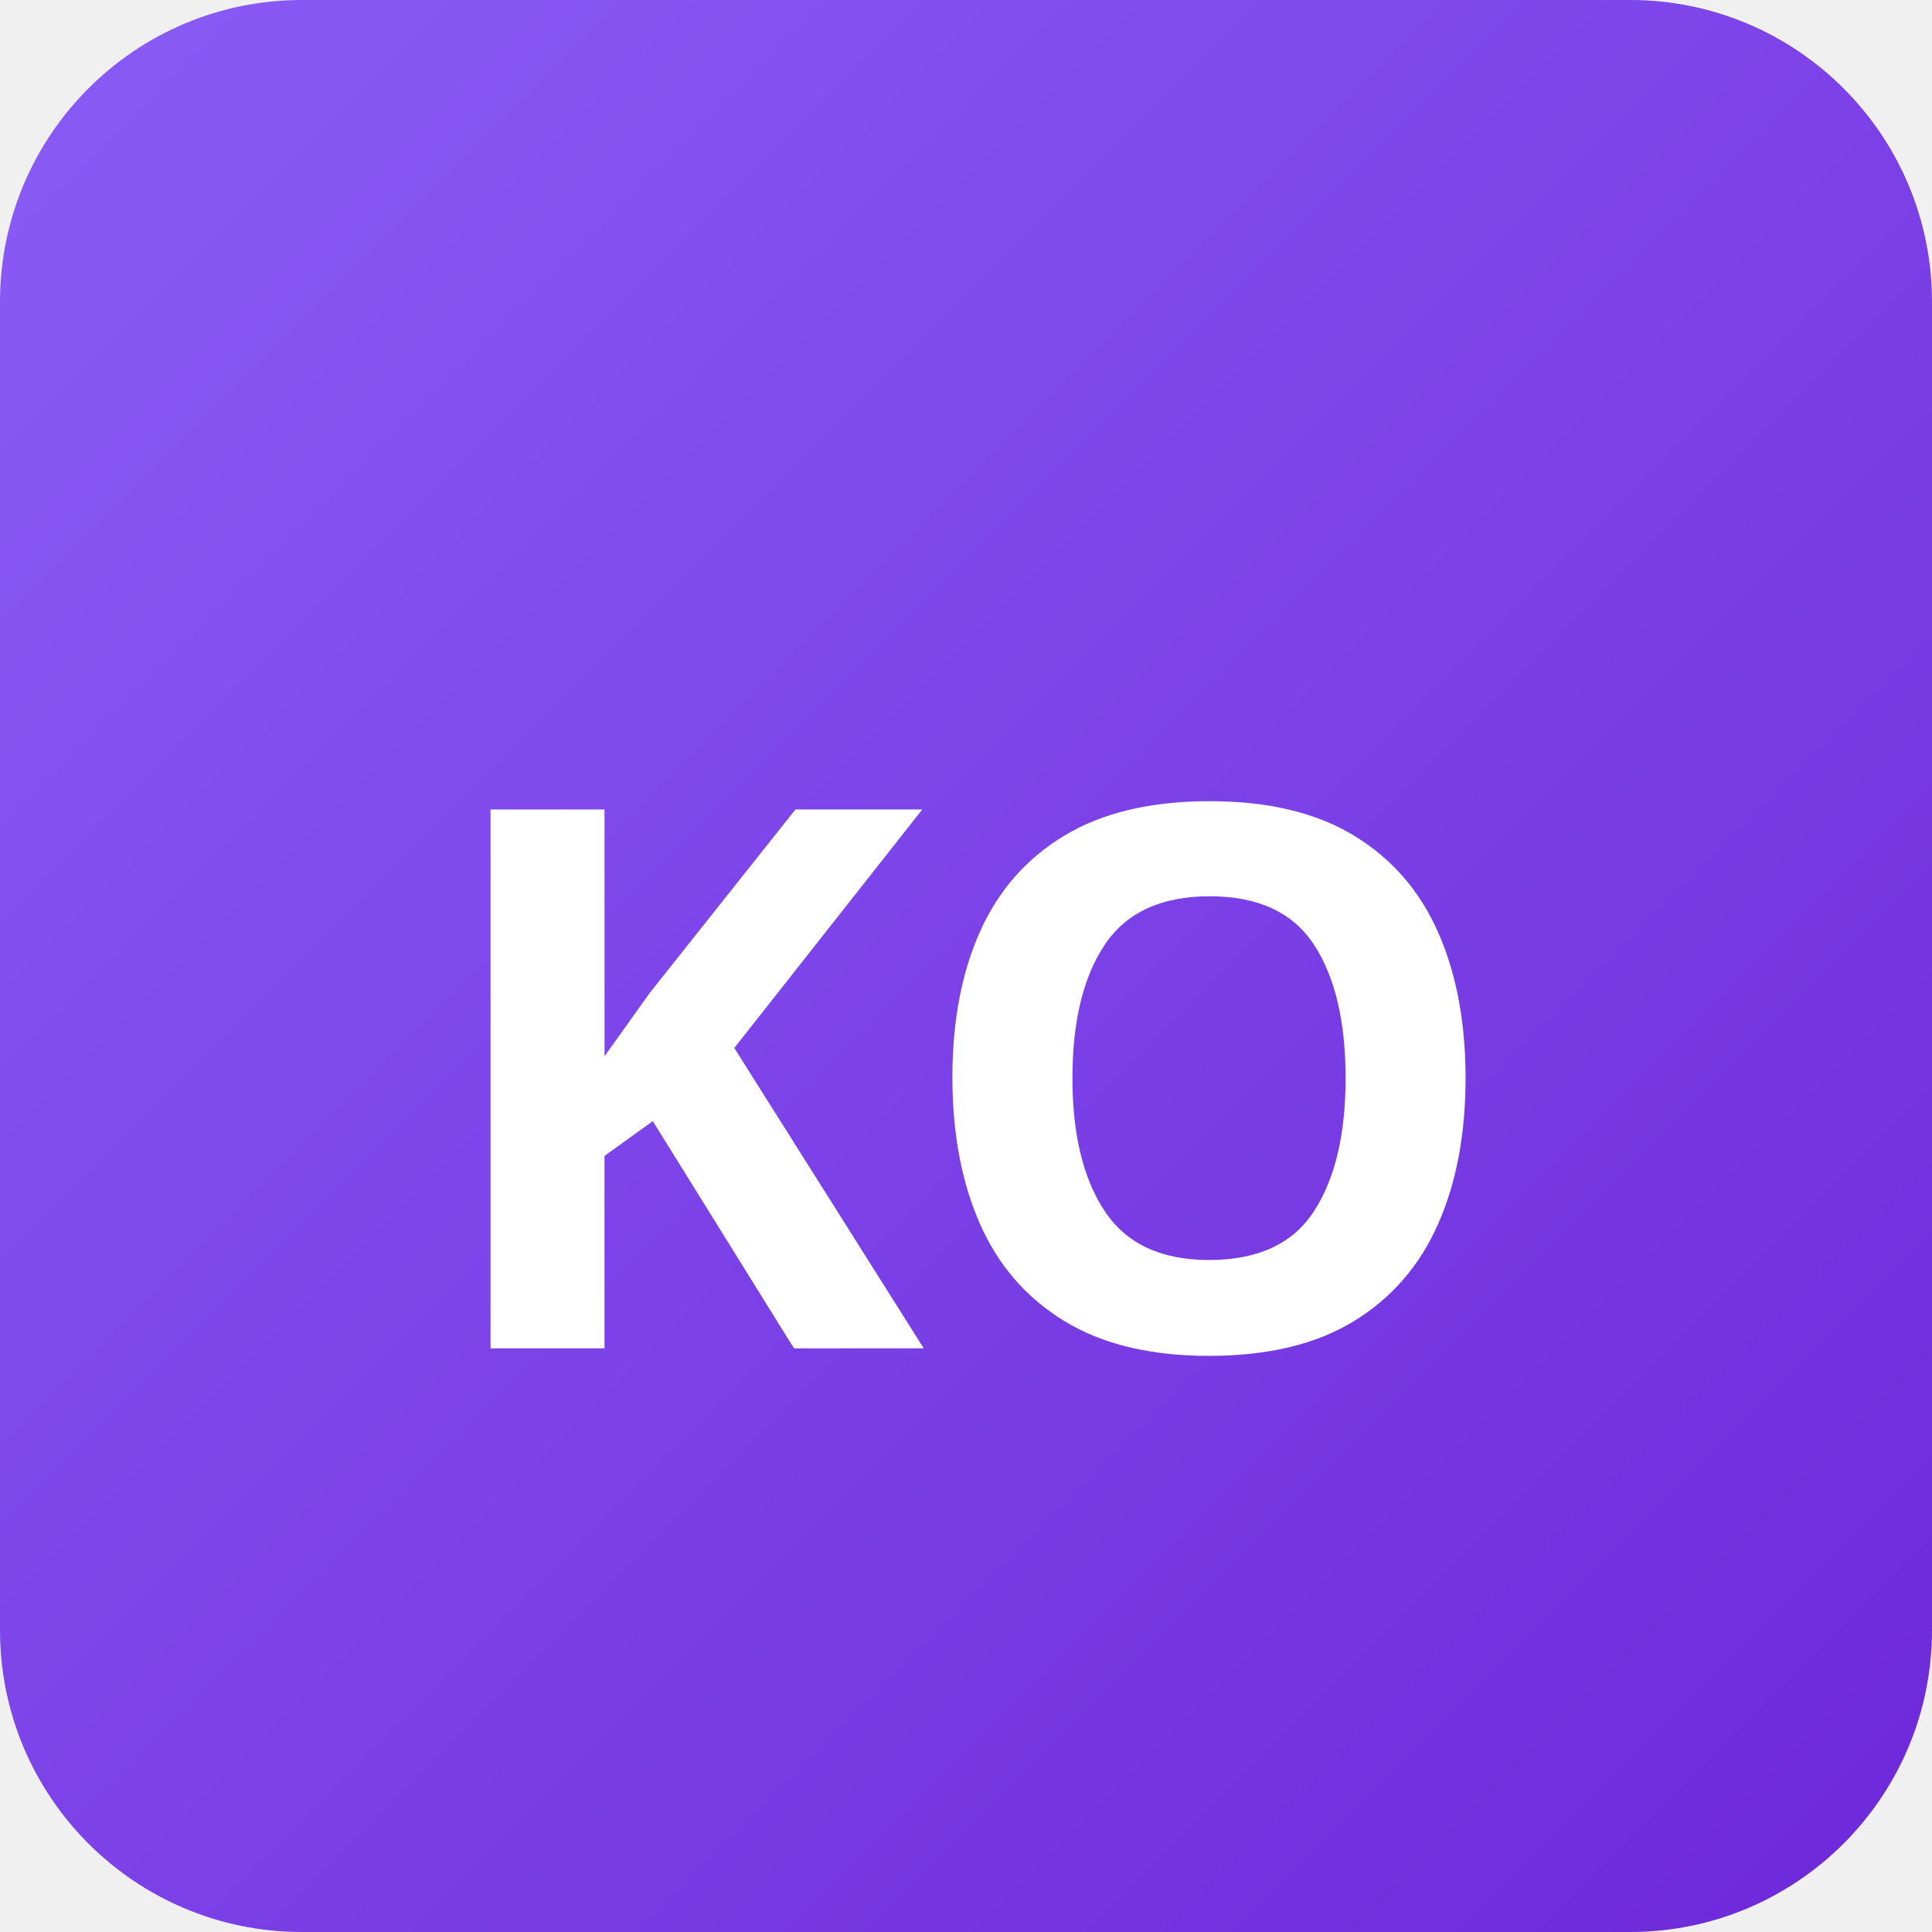
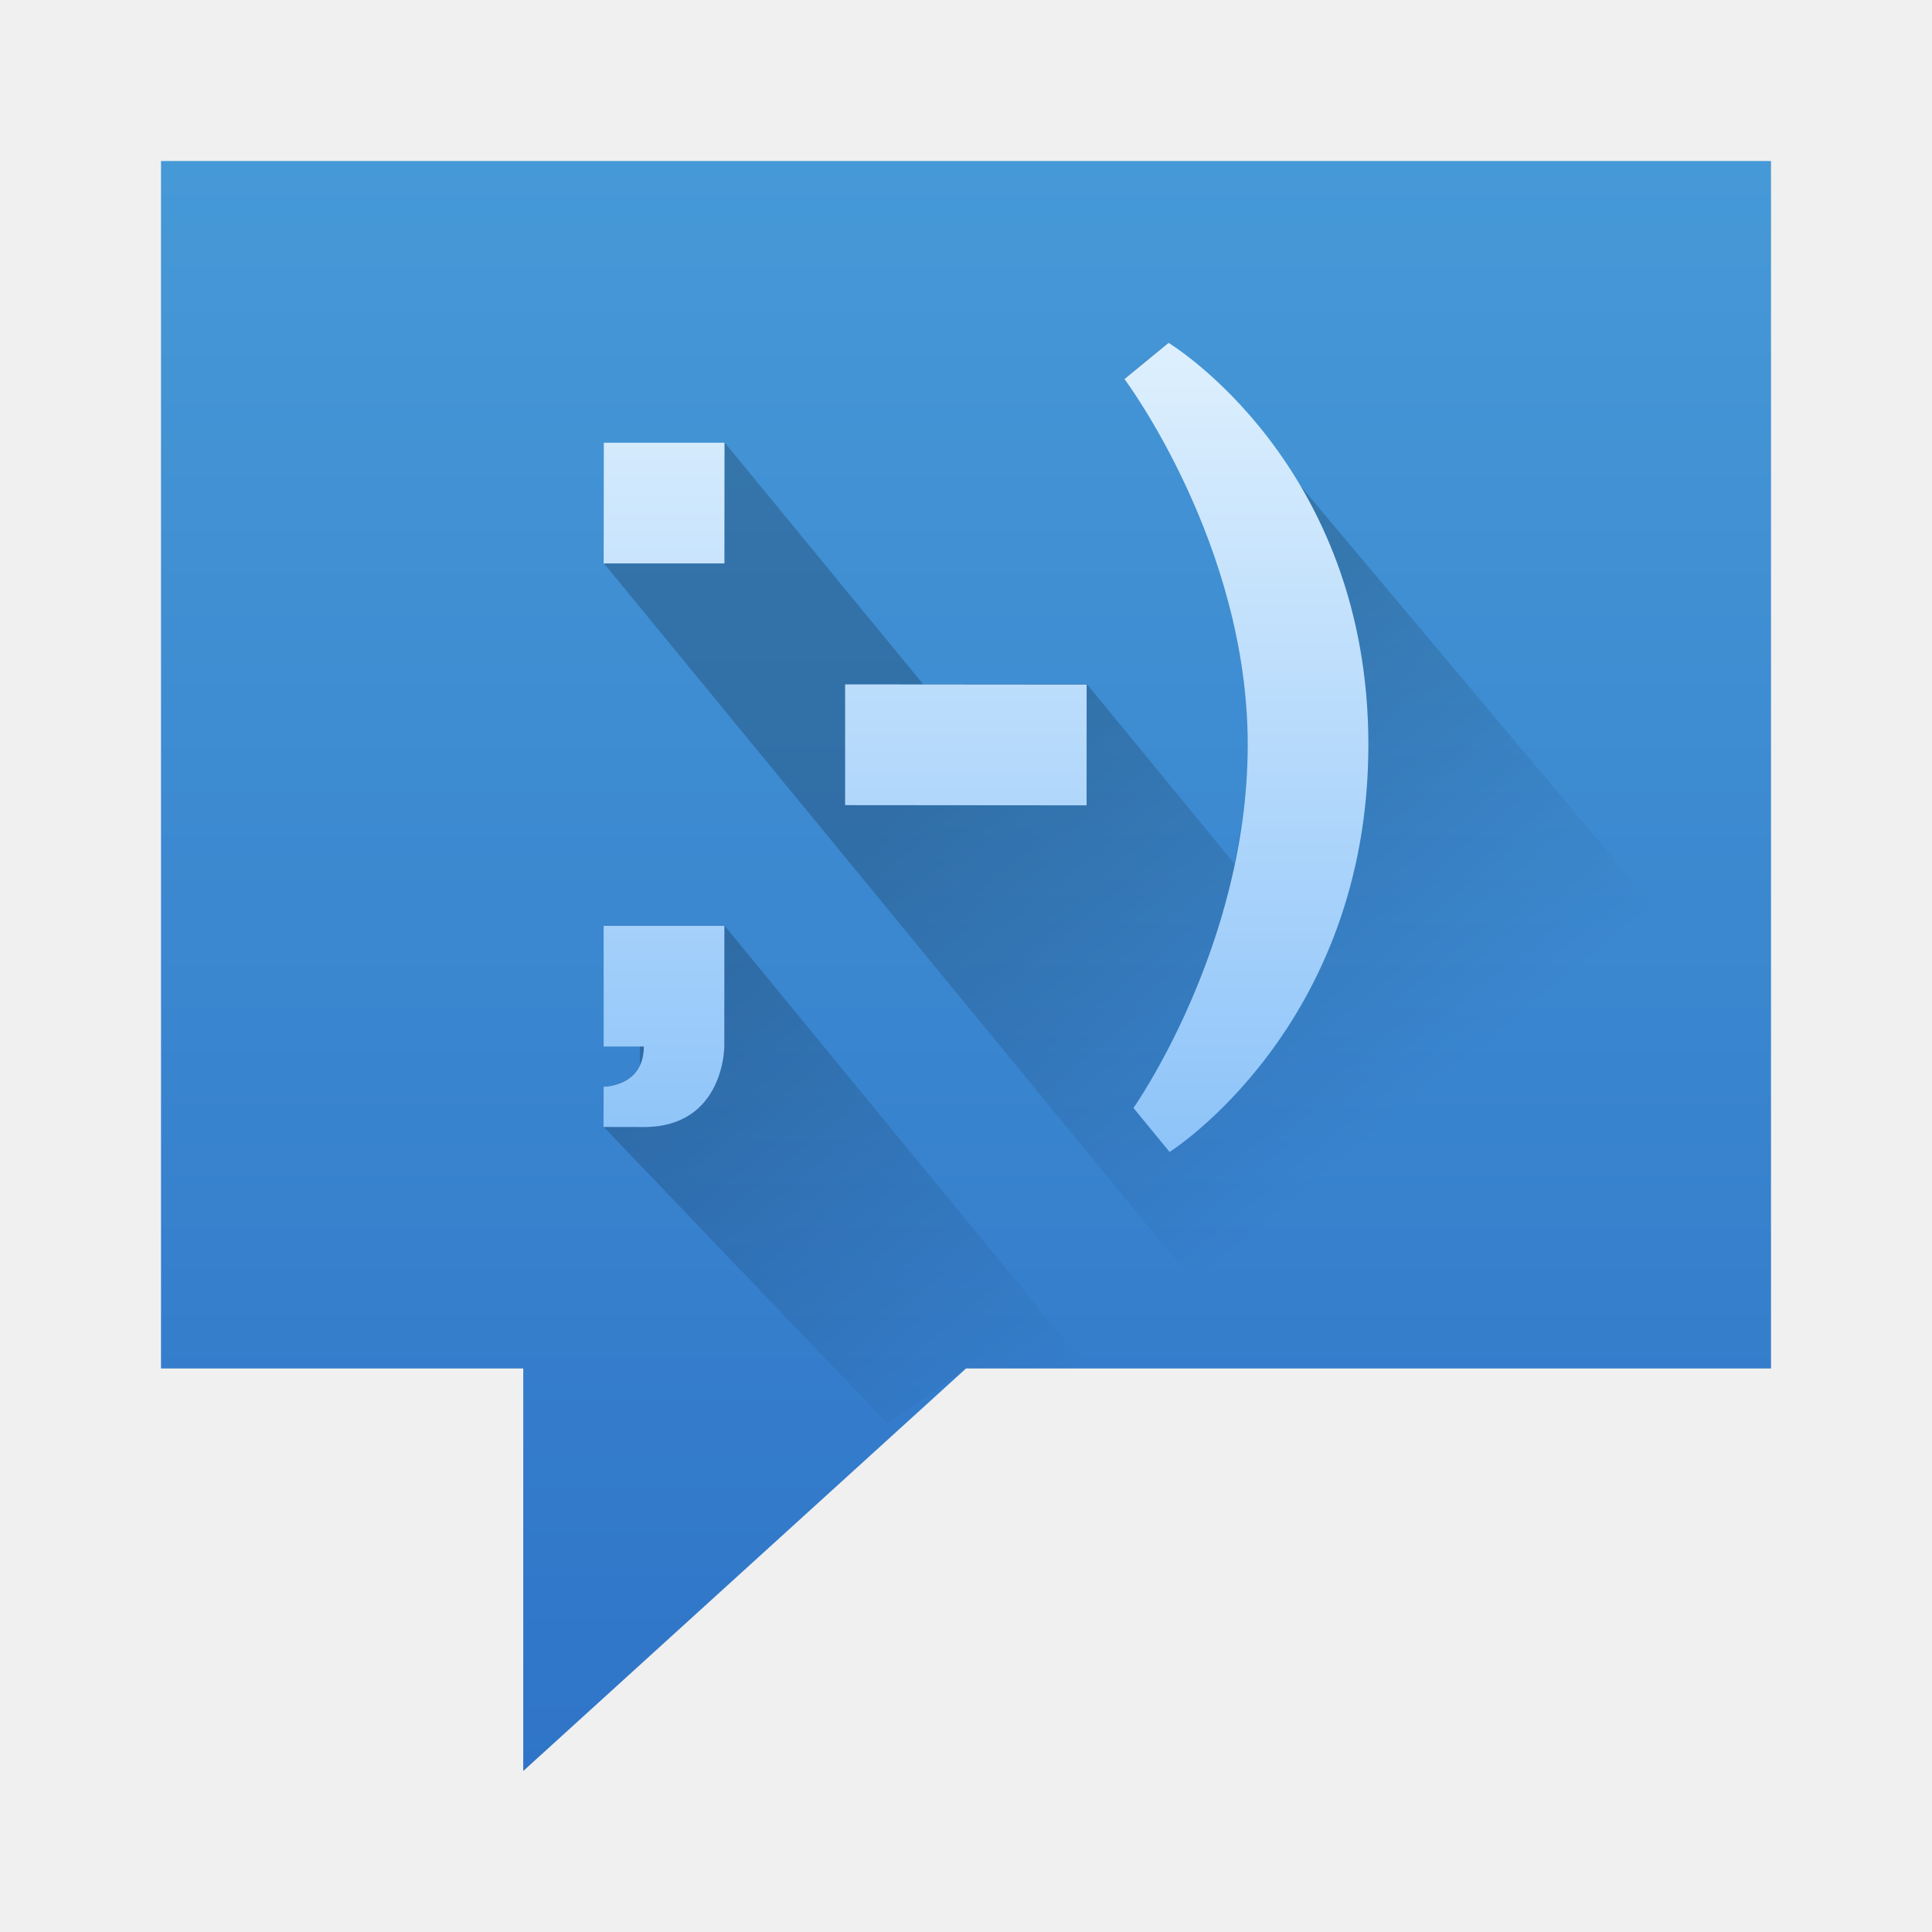
- <svg xmlns="http://www.w3.org/2000/svg" viewBox="0 0 512 512" width="512" height="512">
+ <svg xmlns="http://www.w3.org/2000/svg" width="48" height="48">
  <defs>
-     <linearGradient id="g" x1="0%" y1="0%" x2="100%" y2="100%">
-       <stop offset="0%" stop-color="#8b5cf6" />
-       <stop offset="100%" stop-color="#6d28d9" />
+     <linearGradient id="a" y1="20.985" x1="23.719" y2="30.733" x2="33.466" gradientUnits="userSpaceOnUse" gradientTransform="matrix(.99522.0977-.0977.99522 385.61 496.52)">
+       <stop />
+       <stop offset="1" stop-opacity="0" />
+     </linearGradient>
+     <linearGradient id="b" y1="44" y2="4" gradientUnits="userSpaceOnUse" x2="0" gradientTransform="matrix(-1 0 0 1 432.57 499.8)">
+       <stop stop-color="#2f74c8" />
+       <stop offset="1" stop-color="#4699d7" />
+     </linearGradient>
+     <linearGradient id="c" y1="522.8" y2="492.8" x2="0" gradientUnits="userSpaceOnUse" gradientTransform="translate(31 10)">
+       <stop stop-color="#7cbaf8" />
+       <stop offset="1" stop-color="#f4fcff" />
    </linearGradient>
  </defs>
-   <rect width="512" height="512" rx="80" fill="url(#g)" />
-   <text x="50%" y="56%" dominant-baseline="middle" text-anchor="middle" font-size="200" font-family="system-ui,sans-serif" font-weight="bold" fill="#fff">KO</text>
+   <g transform="translate(-384.57-499.8)">
+     <path fill="url(#b)" fill-rule="evenodd" d="m428.57 503.8v30h-20l-11 10v-10h-9v-30z" />
+     <g stroke-linejoin="round" stroke-width="2">
+       <path opacity=".2" fill="url(#a)" d="m413.6 508.31l-1.093.898c0 0 3.067 4.093 3.066 9.09 0 1.043-.142 2.028-.337 2.958l-3.662-4.459h-4.07l-4.929-6h-2.999l-.002 3 16.429 20.01h12.565l.008-8.01-13.218-15.737c-.433-.522-1.757-1.748-1.757-1.748m-11.03 14.486h-3v2.999h.897v.459c-.249.532-.897.542-.897.542l-.002.999 7.05 7.373 1.944-1.369 3.041.002z" />
+       <path fill="url(#c)" d="m413.6 508.32l-1.093.897c0 0 3.066 4.094 3.062 9.09-.004 5-2.838 9.02-2.838 9.02l.897 1.093c0 0 4.934-3.107 4.939-10.11.005-7-4.967-9.993-4.967-9.993m-11.03 2.481h-2.999l-.003 3h3zm8.997 6.01l-6-.005v3l5.999.005zm-9 5.993h-3v2.999h.999c-.001 1-.999 1-.999 1l-.002.999 1 .002c2 .001 2-1.999 2-1.999z" />
+     </g>
+   </g>
</svg>
